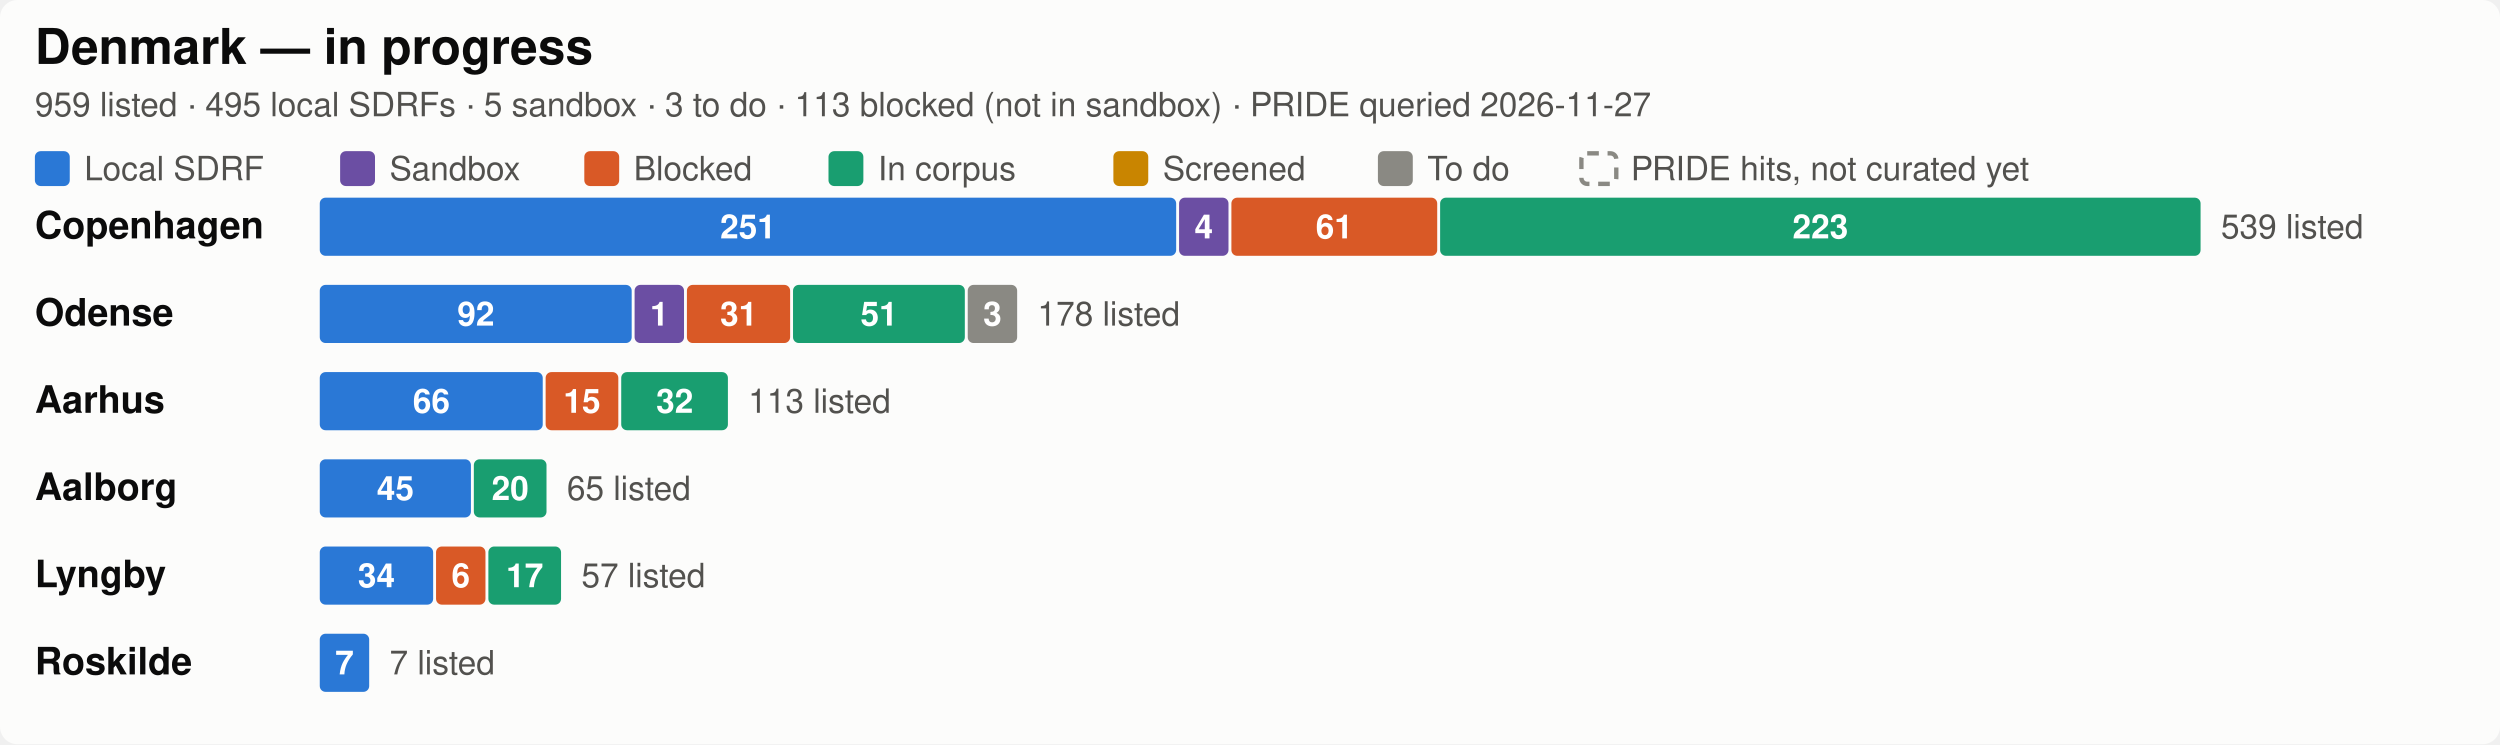
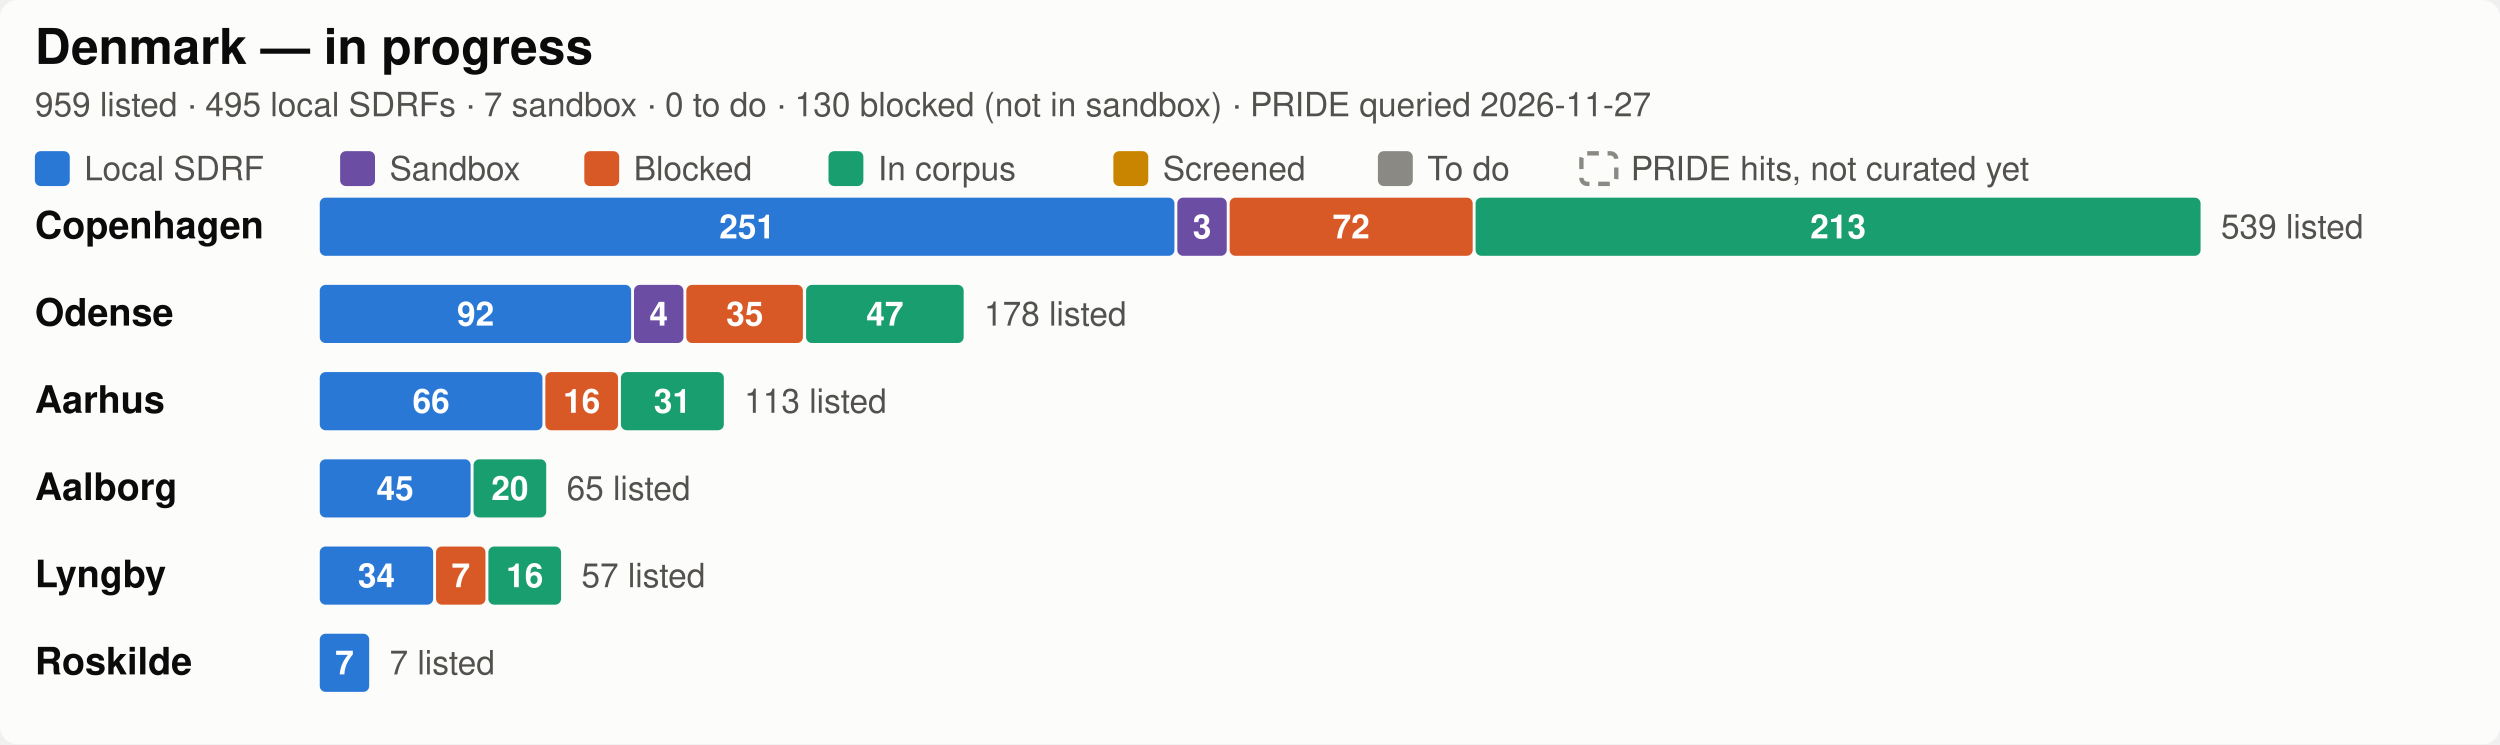
<svg xmlns="http://www.w3.org/2000/svg" width="860" height="256.0" viewBox="0 0 860 256.0" role="img" aria-label="Denmark SDRF progress by city">
  <style>
  .bg { fill: #fcfcfb; }
  .title { fill: #0b0b0b; font-size: 17px; font-weight: 600; }
  .city { fill: #0b0b0b; font-size: 13px; font-weight: 600; }
  .sub, .legend, .total, .axis { fill: #52514e; font-size: 11.5px; }
  .seg { font-size: 11.5px; font-weight: 600; fill: #ffffff; font-variant-numeric: tabular-nums; }
  .uncurated { fill: none; stroke: #8a8983; stroke-width: 1.5; stroke-dasharray: 4 3; }
  .grid { stroke: #e8e7e2; stroke-width: 1; }
  text { font-family: -apple-system, "Segoe UI", Helvetica, Arial, sans-serif; }
  .c-annotated { fill: #2a78d6; }
  .c-sandbox { fill: #6b4ea3; }
  .c-blocked { fill: #d95926; }
  .c-in_corpus { fill: #199e70; }
  .c-screened { fill: #c98500; }
  .c-todo { fill: #8a8983; }

  @media (prefers-color-scheme: dark) {
    .bg { fill: #1a1a19; }
    .title, .city { fill: #ffffff; }
    .sub, .legend, .total, .axis { fill: #c3c2b7; }
    .uncurated { stroke: #8f8e86; }
    .grid { stroke: #3a3a37; }
    .c-annotated { fill: #3987e5; }
    .c-sandbox { fill: #7d5fb5; }
    .c-blocked { fill: #d95926; }
    .c-in_corpus { fill: #199e70; }
    .c-screened { fill: #c98500; }
    .c-todo { fill: #6b6a65; }
  }
</style>
  <rect class="bg" width="860" height="256.0" rx="6" />
  <text class="title" x="12" y="22">Denmark — in progress</text>
-   <text class="sub" x="12" y="40">959 listed · 495 local SDRFs · 5 sandbox · 3 to do · 113 blocked (not in sandbox) · PRIDE queried 2026-11-27</text>
+   <text class="sub" x="12" y="40">959 listed · 495 local SDRFs · 7 sandbox · 0 to do · 130 blocked (not in sandbox) · PRIDE queried 2026-11-27</text>
  <rect class="c-annotated" fill="#2a78d6" x="12.0" y="52.0" width="12" height="12" rx="2" />
  <text class="legend" x="29.0" y="62.0">Local SDRF</text>
  <rect class="c-sandbox" fill="#6b4ea3" x="117.0" y="52.0" width="12" height="12" rx="2" />
  <text class="legend" x="134.0" y="62.0">Sandbox</text>
  <rect class="c-blocked" fill="#d95926" x="201.0" y="52.0" width="12" height="12" rx="2" />
  <text class="legend" x="218.0" y="62.0">Blocked</text>
  <rect class="c-in_corpus" fill="#199e70" x="285.0" y="52.0" width="12" height="12" rx="2" />
  <text class="legend" x="302.0" y="62.0">In corpus</text>
  <rect class="c-screened" fill="#c98500" x="383.0" y="52.0" width="12" height="12" rx="2" />
  <text class="legend" x="400.0" y="62.0">Screened</text>
  <rect class="c-todo" fill="#8a8983" x="474.0" y="52.0" width="12" height="12" rx="2" />
  <text class="legend" x="491.0" y="62.0">To do</text>
  <rect class="uncurated" fill="none" stroke="#8a8983" x="544.0" y="52.75" width="12" height="10.5" rx="2" />
  <text class="legend" x="561.0" y="62.0">PRIDE hits, not curated yet</text>
  <text class="city" x="12" y="82.0">Copenhagen</text>
-   <rect class="c-annotated" fill="#2a78d6" x="110.0" y="68.0" width="294.6" height="20" rx="2" />
-   <text class="seg" x="257.3" y="82.0" text-anchor="middle">251</text>
-   <rect class="c-sandbox" fill="#6b4ea3" x="405.6" y="68.0" width="17.0" height="20" rx="2" />
-   <text class="seg" x="414.1" y="82.0" text-anchor="middle">4</text>
-   <rect class="c-blocked" fill="#d95926" x="423.6" y="68.0" width="70.8" height="20" rx="2" />
-   <text class="seg" x="459.0" y="82.0" text-anchor="middle">61</text>
-   <rect class="c-in_corpus" fill="#199e70" x="495.4" y="68.0" width="261.6" height="20" rx="2" />
-   <text class="seg" x="626.2" y="82.0" text-anchor="middle">223</text>
+   <rect class="c-annotated" fill="#2a78d6" x="110.0" y="68.0" width="294.0" height="20" rx="2" />
+   <text class="seg" x="257.0" y="82.0" text-anchor="middle">251</text>
+   <rect class="c-sandbox" fill="#6b4ea3" x="405.0" y="68.0" width="17.0" height="20" rx="2" />
+   <text class="seg" x="413.5" y="82.0" text-anchor="middle">3</text>
+   <rect class="c-blocked" fill="#d95926" x="423.0" y="68.0" width="83.6" height="20" rx="2" />
+   <text class="seg" x="464.8" y="82.0" text-anchor="middle">72</text>
+   <rect class="c-in_corpus" fill="#199e70" x="507.6" y="68.0" width="249.4" height="20" rx="2" />
+   <text class="seg" x="632.3" y="82.0" text-anchor="middle">213</text>
  <text class="total" x="764.0" y="82.0">539 listed</text>
  <text class="city" x="12" y="112.0">Odense</text>
-   <rect class="c-annotated" fill="#2a78d6" x="110.0" y="98.0" width="107.3" height="20" rx="2" />
-   <text class="seg" x="163.7" y="112.0" text-anchor="middle">92</text>
-   <rect class="c-sandbox" fill="#6b4ea3" x="218.3" y="98.0" width="17.0" height="20" rx="2" />
-   <text class="seg" x="226.8" y="112.0" text-anchor="middle">1</text>
-   <rect class="c-blocked" fill="#d95926" x="236.3" y="98.0" width="35.5" height="20" rx="2" />
-   <text class="seg" x="254.1" y="112.0" text-anchor="middle">31</text>
-   <rect class="c-in_corpus" fill="#199e70" x="272.8" y="98.0" width="59.1" height="20" rx="2" />
-   <text class="seg" x="302.4" y="112.0" text-anchor="middle">51</text>
-   <rect class="c-todo" fill="#8a8983" x="332.9" y="98.0" width="17.0" height="20" rx="2" />
-   <text class="seg" x="341.4" y="112.0" text-anchor="middle">3</text>
-   <text class="total" x="356.9" y="112.0">178 listed</text>
+   <rect class="c-annotated" fill="#2a78d6" x="110.0" y="98.0" width="107.1" height="20" rx="2" />
+   <text class="seg" x="163.6" y="112.0" text-anchor="middle">92</text>
+   <rect class="c-sandbox" fill="#6b4ea3" x="218.1" y="98.0" width="17.0" height="20" rx="2" />
+   <text class="seg" x="226.6" y="112.0" text-anchor="middle">4</text>
+   <rect class="c-blocked" fill="#d95926" x="236.1" y="98.0" width="40.1" height="20" rx="2" />
+   <text class="seg" x="256.2" y="112.0" text-anchor="middle">35</text>
+   <rect class="c-in_corpus" fill="#199e70" x="277.3" y="98.0" width="54.2" height="20" rx="2" />
+   <text class="seg" x="304.4" y="112.0" text-anchor="middle">47</text>
+   <text class="total" x="338.5" y="112.0">178 listed</text>
  <text class="city" x="12" y="142.0">Aarhus</text>
-   <rect class="c-annotated" fill="#2a78d6" x="110.0" y="128.0" width="76.7" height="20" rx="2" />
-   <text class="seg" x="148.4" y="142.0" text-anchor="middle">66</text>
-   <rect class="c-blocked" fill="#d95926" x="187.7" y="128.0" width="25.0" height="20" rx="2" />
-   <text class="seg" x="200.2" y="142.0" text-anchor="middle">15</text>
-   <rect class="c-in_corpus" fill="#199e70" x="213.7" y="128.0" width="36.7" height="20" rx="2" />
-   <text class="seg" x="232.1" y="142.0" text-anchor="middle">32</text>
-   <text class="total" x="257.4" y="142.0">113 listed</text>
+   <rect class="c-annotated" fill="#2a78d6" x="110.0" y="128.0" width="76.6" height="20" rx="2" />
+   <text class="seg" x="148.3" y="142.0" text-anchor="middle">66</text>
+   <rect class="c-blocked" fill="#d95926" x="187.6" y="128.0" width="25.0" height="20" rx="2" />
+   <text class="seg" x="200.1" y="142.0" text-anchor="middle">16</text>
+   <rect class="c-in_corpus" fill="#199e70" x="213.6" y="128.0" width="35.4" height="20" rx="2" />
+   <text class="seg" x="231.3" y="142.0" text-anchor="middle">31</text>
+   <text class="total" x="256.0" y="142.0">113 listed</text>
  <text class="city" x="12" y="172.0">Aalborg</text>
-   <rect class="c-annotated" fill="#2a78d6" x="110.0" y="158.0" width="52.0" height="20" rx="2" />
-   <text class="seg" x="136.0" y="172.0" text-anchor="middle">45</text>
-   <rect class="c-in_corpus" fill="#199e70" x="163.0" y="158.0" width="25.0" height="20" rx="2" />
-   <text class="seg" x="175.5" y="172.0" text-anchor="middle">20</text>
-   <text class="total" x="195.0" y="172.0">65 listed</text>
+   <rect class="c-annotated" fill="#2a78d6" x="110.0" y="158.0" width="51.9" height="20" rx="2" />
+   <text class="seg" x="135.9" y="172.0" text-anchor="middle">45</text>
+   <rect class="c-in_corpus" fill="#199e70" x="162.9" y="158.0" width="25.0" height="20" rx="2" />
+   <text class="seg" x="175.4" y="172.0" text-anchor="middle">20</text>
+   <text class="total" x="194.9" y="172.0">65 listed</text>
  <text class="city" x="12" y="202.0">Lyngby</text>
  <rect class="c-annotated" fill="#2a78d6" x="110.0" y="188.0" width="39.0" height="20" rx="2" />
  <text class="seg" x="129.5" y="202.0" text-anchor="middle">34</text>
  <rect class="c-blocked" fill="#d95926" x="150.0" y="188.0" width="17.0" height="20" rx="2" />
-   <text class="seg" x="158.5" y="202.0" text-anchor="middle">6</text>
+   <text class="seg" x="158.5" y="202.0" text-anchor="middle">7</text>
  <rect class="c-in_corpus" fill="#199e70" x="168.0" y="188.0" width="25.0" height="20" rx="2" />
-   <text class="seg" x="180.5" y="202.0" text-anchor="middle">17</text>
+   <text class="seg" x="180.5" y="202.0" text-anchor="middle">16</text>
  <text class="total" x="200.0" y="202.0">57 listed</text>
  <text class="city" x="12" y="232.0">Roskilde</text>
  <rect class="c-annotated" fill="#2a78d6" x="110.0" y="218.0" width="17.0" height="20" rx="2" />
  <text class="seg" x="118.5" y="232.0" text-anchor="middle">7</text>
  <text class="total" x="134.0" y="232.0">7 listed</text>
</svg>
